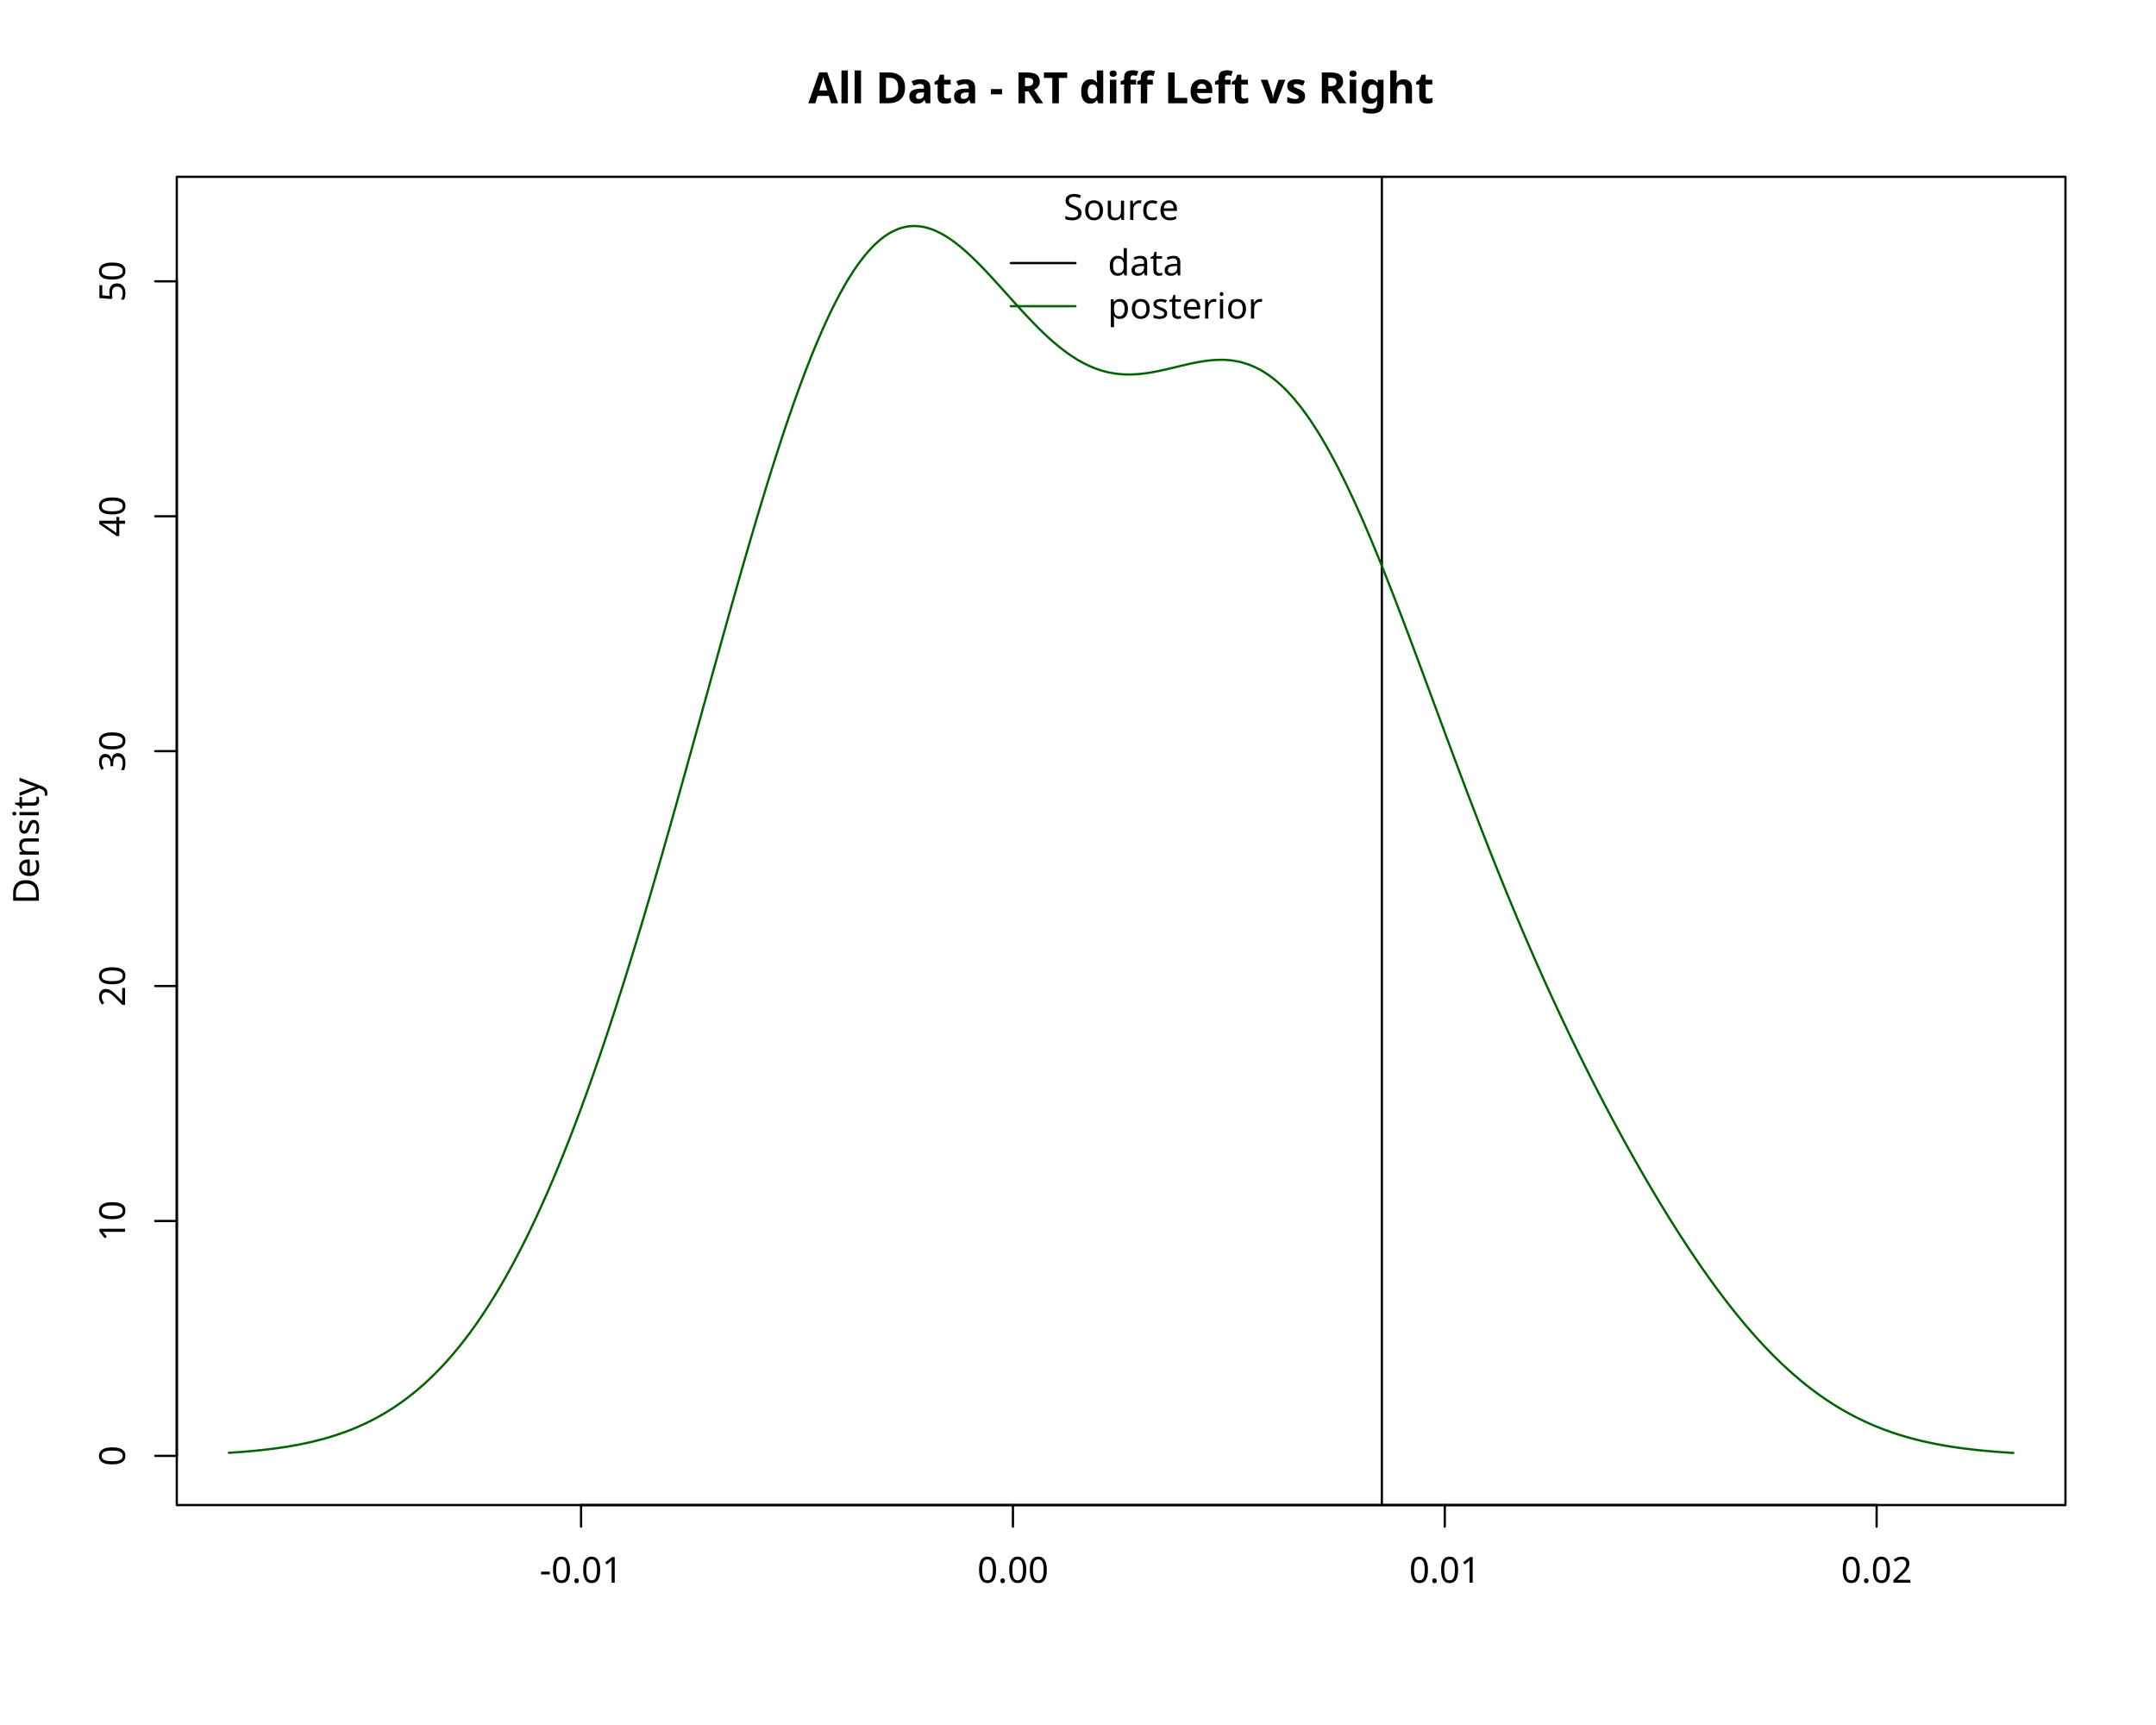
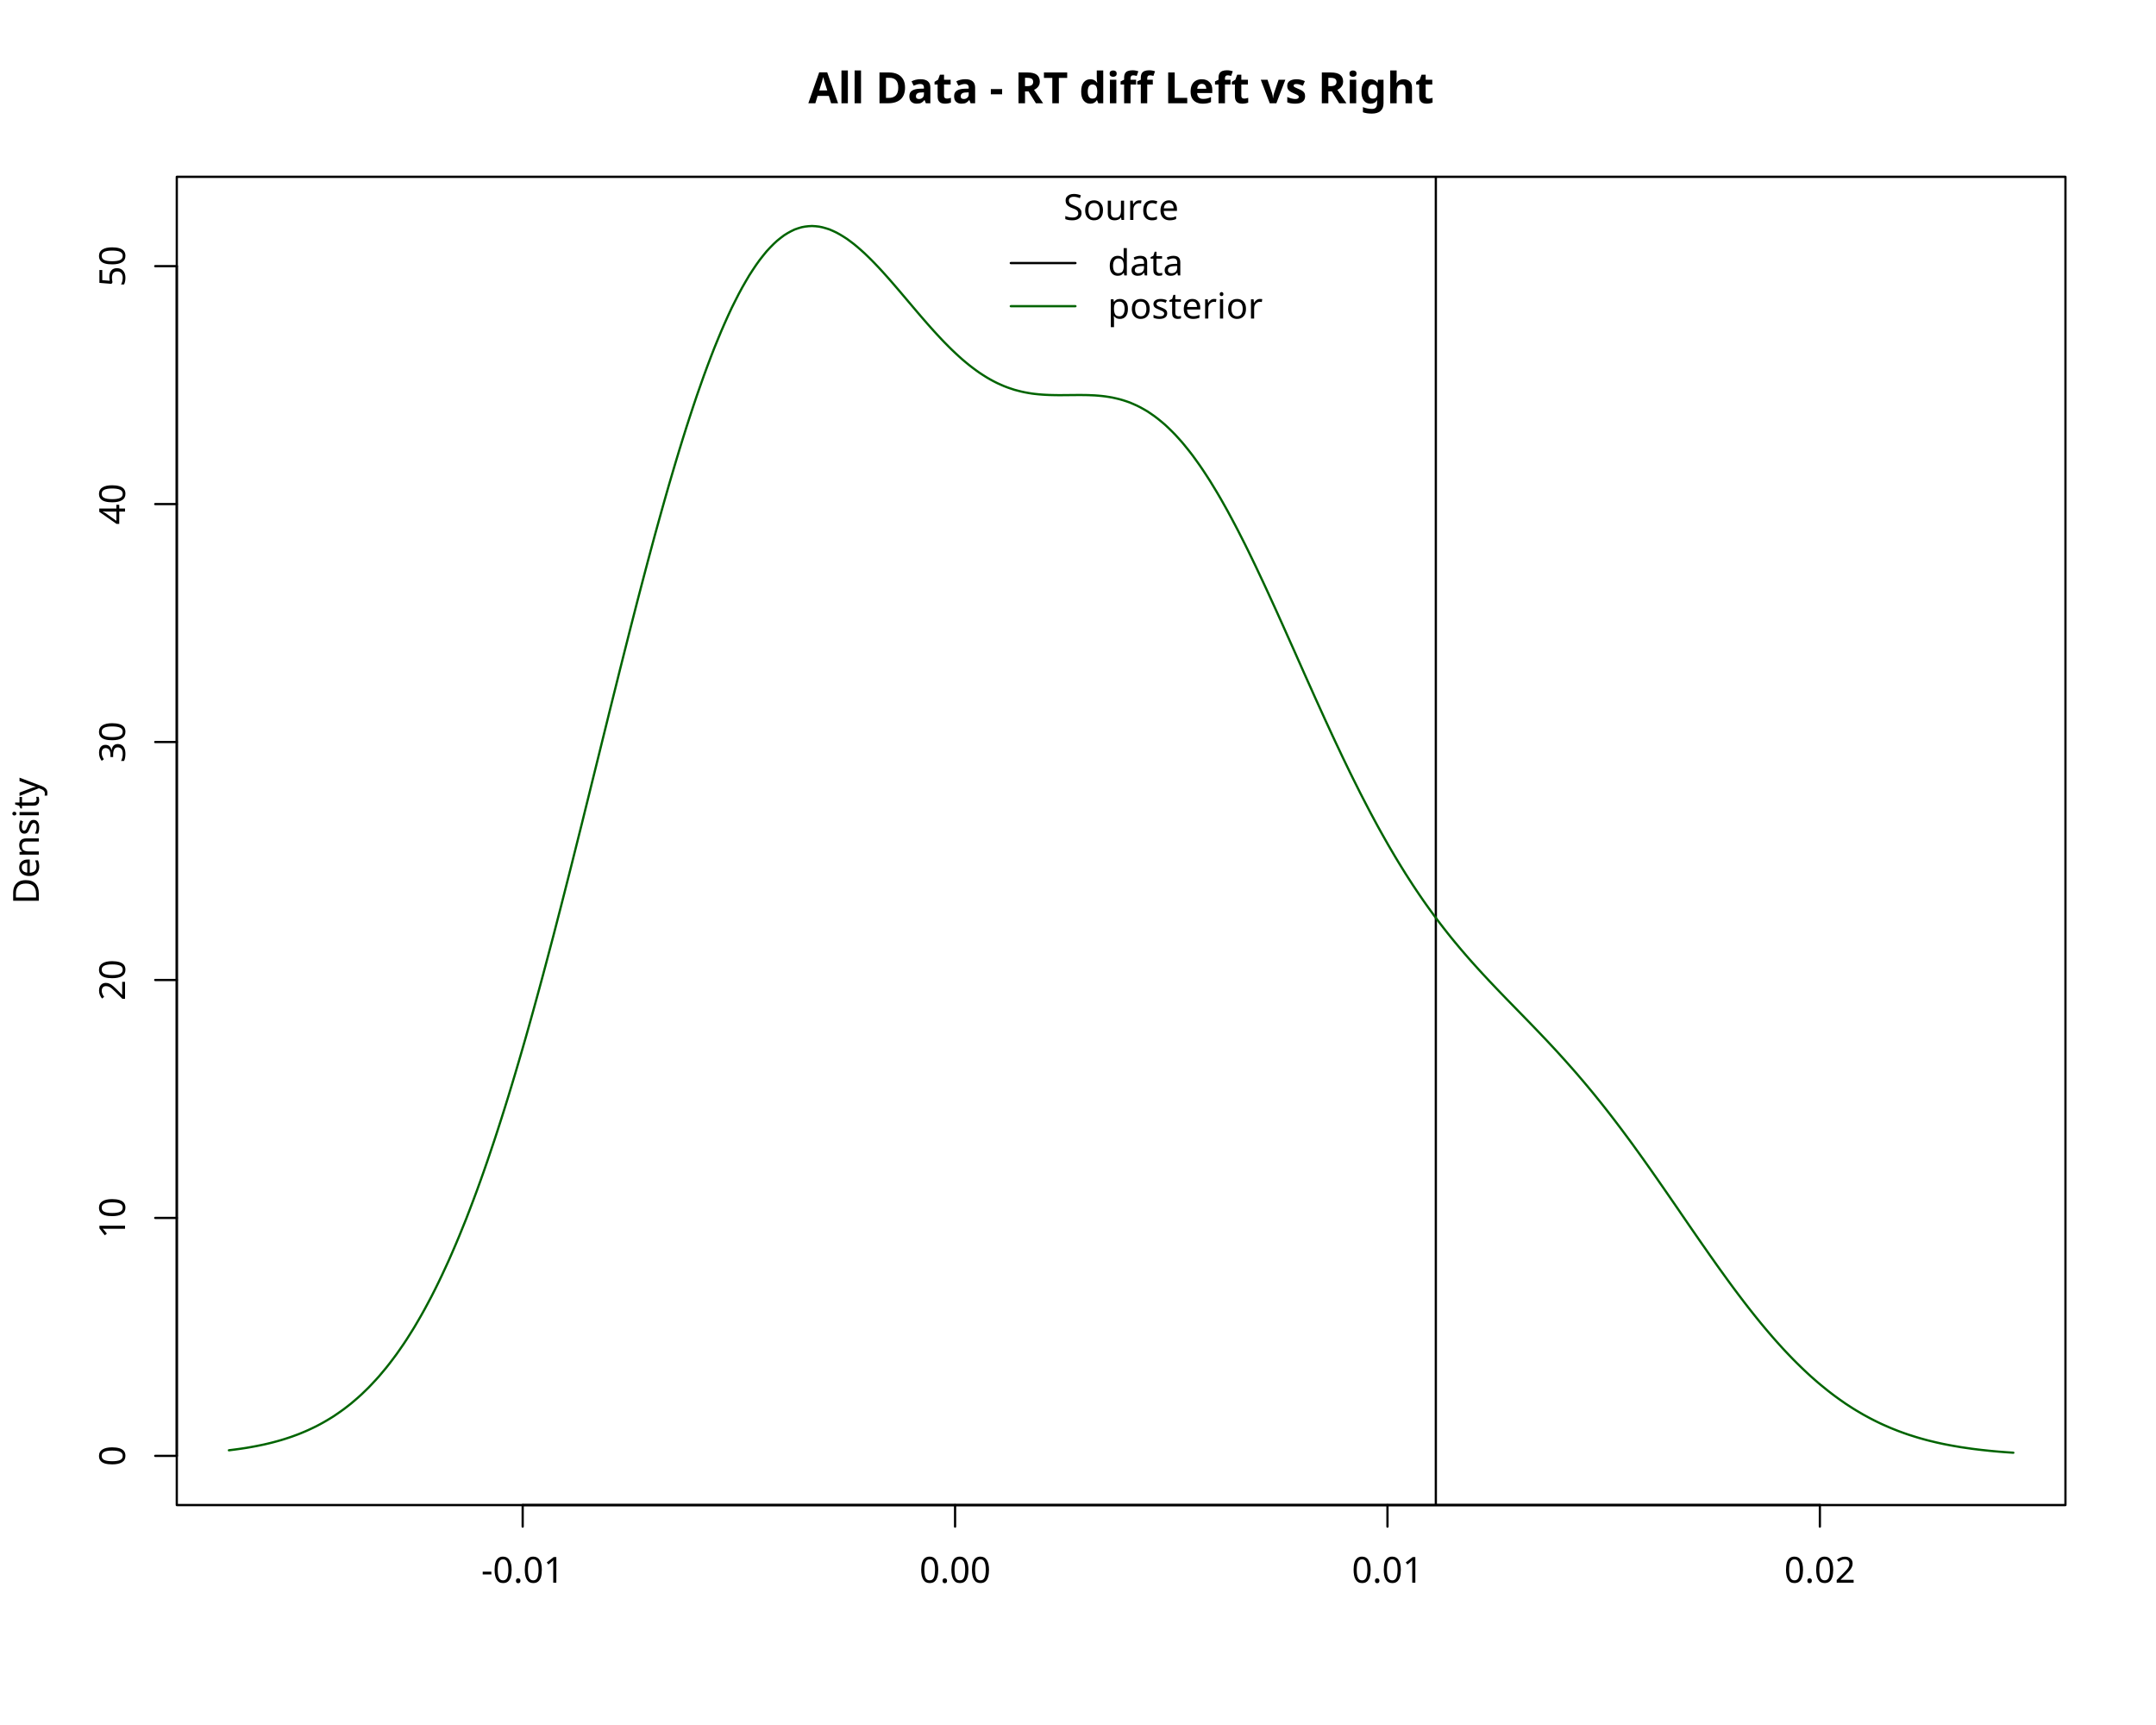
<svg xmlns="http://www.w3.org/2000/svg" class="svglite" data-engine-version="2.0" width="720.00pt" height="576.00pt" viewBox="0 0 720.00 576.00">
  <defs>
    <style type="text/css">
    .svglite line, .svglite polyline, .svglite polygon, .svglite path, .svglite rect, .svglite circle {
      fill: none;
      stroke: #000000;
      stroke-linecap: round;
      stroke-linejoin: round;
      stroke-miterlimit: 10.00;
    }
  </style>
  </defs>
  <rect width="100%" height="100%" style="stroke: none; fill: #FFFFFF;" />
  <defs>
    <clipPath id="cpMC4wMHw3MjAuMDB8MC4wMHw1NzYuMDA=">
      <rect x="0.00" y="0.00" width="720.00" height="576.00" />
    </clipPath>
  </defs>
  <g clip-path="url(#cpMC4wMHw3MjAuMDB8MC4wMHw1NzYuMDA=)">
-     <line x1="194.05" y1="502.56" x2="626.70" y2="502.56" style="stroke-width: 0.75;" />
-     <line x1="194.05" y1="502.56" x2="194.05" y2="509.76" style="stroke-width: 0.75;" />
-     <line x1="338.27" y1="502.56" x2="338.27" y2="509.76" style="stroke-width: 0.75;" />
-     <line x1="482.49" y1="502.56" x2="482.49" y2="509.76" style="stroke-width: 0.75;" />
-     <line x1="626.70" y1="502.56" x2="626.70" y2="509.76" style="stroke-width: 0.75;" />
-     <text x="194.05" y="528.48" text-anchor="middle" style="font-size: 12.00px; font-family: sans;" textLength="27.35px" lengthAdjust="spacingAndGlyphs">-0.01</text>
-     <text x="338.27" y="528.48" text-anchor="middle" style="font-size: 12.00px; font-family: sans;" textLength="23.36px" lengthAdjust="spacingAndGlyphs">0.00</text>
-     <text x="482.49" y="528.48" text-anchor="middle" style="font-size: 12.00px; font-family: sans;" textLength="23.36px" lengthAdjust="spacingAndGlyphs">0.01</text>
-     <text x="626.70" y="528.48" text-anchor="middle" style="font-size: 12.00px; font-family: sans;" textLength="23.36px" lengthAdjust="spacingAndGlyphs">0.02</text>
-     <line x1="59.04" y1="486.13" x2="59.04" y2="93.94" style="stroke-width: 0.75;" />
+     <line x1="174.55" y1="502.56" x2="607.75" y2="502.56" style="stroke-width: 0.75;" />
+     <line x1="174.55" y1="502.56" x2="174.55" y2="509.76" style="stroke-width: 0.75;" />
+     <line x1="318.95" y1="502.56" x2="318.95" y2="509.76" style="stroke-width: 0.75;" />
+     <line x1="463.35" y1="502.56" x2="463.35" y2="509.76" style="stroke-width: 0.75;" />
+     <line x1="607.75" y1="502.56" x2="607.75" y2="509.76" style="stroke-width: 0.75;" />
+     <text x="174.55" y="528.48" text-anchor="middle" style="font-size: 12.00px; font-family: sans;" textLength="27.35px" lengthAdjust="spacingAndGlyphs">-0.01</text>
+     <text x="318.95" y="528.48" text-anchor="middle" style="font-size: 12.00px; font-family: sans;" textLength="23.36px" lengthAdjust="spacingAndGlyphs">0.00</text>
+     <text x="463.35" y="528.48" text-anchor="middle" style="font-size: 12.00px; font-family: sans;" textLength="23.36px" lengthAdjust="spacingAndGlyphs">0.01</text>
+     <text x="607.75" y="528.48" text-anchor="middle" style="font-size: 12.00px; font-family: sans;" textLength="23.36px" lengthAdjust="spacingAndGlyphs">0.02</text>
+     <line x1="59.04" y1="486.13" x2="59.04" y2="88.87" style="stroke-width: 0.75;" />
    <line x1="59.04" y1="486.13" x2="51.84" y2="486.13" style="stroke-width: 0.75;" />
-     <line x1="59.04" y1="407.70" x2="51.84" y2="407.70" style="stroke-width: 0.75;" />
-     <line x1="59.04" y1="329.26" x2="51.84" y2="329.26" style="stroke-width: 0.75;" />
-     <line x1="59.04" y1="250.82" x2="51.84" y2="250.82" style="stroke-width: 0.75;" />
-     <line x1="59.04" y1="172.38" x2="51.84" y2="172.38" style="stroke-width: 0.75;" />
-     <line x1="59.04" y1="93.94" x2="51.84" y2="93.94" style="stroke-width: 0.75;" />
+     <line x1="59.04" y1="406.68" x2="51.84" y2="406.68" style="stroke-width: 0.75;" />
+     <line x1="59.04" y1="327.23" x2="51.84" y2="327.23" style="stroke-width: 0.75;" />
+     <line x1="59.04" y1="247.77" x2="51.84" y2="247.77" style="stroke-width: 0.75;" />
+     <line x1="59.04" y1="168.32" x2="51.84" y2="168.32" style="stroke-width: 0.75;" />
+     <line x1="59.04" y1="88.87" x2="51.84" y2="88.87" style="stroke-width: 0.75;" />
    <text transform="translate(41.76,486.13) rotate(-90)" text-anchor="middle" style="font-size: 12.00px; font-family: sans;" textLength="6.67px" lengthAdjust="spacingAndGlyphs">0</text>
-     <text transform="translate(41.76,407.70) rotate(-90)" text-anchor="middle" style="font-size: 12.00px; font-family: sans;" textLength="13.35px" lengthAdjust="spacingAndGlyphs">10</text>
-     <text transform="translate(41.76,329.26) rotate(-90)" text-anchor="middle" style="font-size: 12.00px; font-family: sans;" textLength="13.35px" lengthAdjust="spacingAndGlyphs">20</text>
-     <text transform="translate(41.76,250.82) rotate(-90)" text-anchor="middle" style="font-size: 12.00px; font-family: sans;" textLength="13.35px" lengthAdjust="spacingAndGlyphs">30</text>
-     <text transform="translate(41.76,172.38) rotate(-90)" text-anchor="middle" style="font-size: 12.00px; font-family: sans;" textLength="13.35px" lengthAdjust="spacingAndGlyphs">40</text>
-     <text transform="translate(41.76,93.94) rotate(-90)" text-anchor="middle" style="font-size: 12.00px; font-family: sans;" textLength="13.35px" lengthAdjust="spacingAndGlyphs">50</text>
+     <text transform="translate(41.76,406.68) rotate(-90)" text-anchor="middle" style="font-size: 12.00px; font-family: sans;" textLength="13.35px" lengthAdjust="spacingAndGlyphs">10</text>
+     <text transform="translate(41.76,327.23) rotate(-90)" text-anchor="middle" style="font-size: 12.00px; font-family: sans;" textLength="13.35px" lengthAdjust="spacingAndGlyphs">20</text>
+     <text transform="translate(41.76,247.77) rotate(-90)" text-anchor="middle" style="font-size: 12.00px; font-family: sans;" textLength="13.35px" lengthAdjust="spacingAndGlyphs">30</text>
+     <text transform="translate(41.76,168.32) rotate(-90)" text-anchor="middle" style="font-size: 12.00px; font-family: sans;" textLength="13.35px" lengthAdjust="spacingAndGlyphs">40</text>
+     <text transform="translate(41.76,88.87) rotate(-90)" text-anchor="middle" style="font-size: 12.00px; font-family: sans;" textLength="13.35px" lengthAdjust="spacingAndGlyphs">50</text>
    <polygon points="59.04,502.56 689.76,502.56 689.76,59.04 59.04,59.04 " style="stroke-width: 0.75; fill: none;" />
    <text x="374.40" y="34.48" text-anchor="middle" style="font-size: 14.40px; font-weight: bold; font-family: sans;" textLength="189.67px" lengthAdjust="spacingAndGlyphs">All Data - RT diff Left vs Right</text>
    <text x="374.40" y="557.28" text-anchor="middle" style="font-size: 12.00px; font-family: sans;" textLength="3.33px" lengthAdjust="spacingAndGlyphs"> </text>
    <text transform="translate(12.96,280.80) rotate(-90)" text-anchor="middle" style="font-size: 12.00px; font-family: sans;" textLength="40.02px" lengthAdjust="spacingAndGlyphs">Density</text>
  </g>
  <defs>
    <clipPath id="cpNTkuMDR8Njg5Ljc2fDU5LjA0fDUwMi41Ng==">
      <rect x="59.04" y="59.04" width="630.72" height="443.52" />
    </clipPath>
  </defs>
  <g clip-path="url(#cpNTkuMDR8Njg5Ljc2fDU5LjA0fDUwMi41Ng==)">
-     <line x1="461.47" y1="502.56" x2="461.47" y2="59.04" style="stroke-width: 0.75;" />
-     <polyline points="76.44,485.10 77.61,485.03 78.77,484.95 79.94,484.87 81.11,484.78 82.27,484.68 83.44,484.58 84.60,484.48 85.77,484.36 86.94,484.24 88.10,484.12 89.27,483.98 90.43,483.84 91.60,483.69 92.77,483.53 93.93,483.36 95.10,483.19 96.27,483.00 97.43,482.80 98.60,482.59 99.76,482.38 100.93,482.14 102.10,481.90 103.26,481.64 104.43,481.38 105.60,481.09 106.76,480.79 107.93,480.49 109.09,480.16 110.26,479.81 111.43,479.45 112.59,479.07 113.76,478.68 114.92,478.26 116.09,477.83 117.26,477.38 118.42,476.91 119.59,476.42 120.76,475.89 121.92,475.36 123.09,474.80 124.25,474.21 125.42,473.60 126.59,472.96 127.75,472.30 128.92,471.61 130.09,470.89 131.25,470.15 132.42,469.37 133.58,468.57 134.75,467.73 135.92,466.87 137.08,465.97 138.25,465.03 139.41,464.08 140.58,463.07 141.75,462.04 142.91,460.97 144.08,459.86 145.25,458.72 146.41,457.53 147.58,456.31 148.74,455.05 149.91,453.74 151.08,452.41 152.24,451.02 153.41,449.60 154.57,448.13 155.74,446.61 156.91,445.07 158.07,443.45 159.24,441.82 160.41,440.12 161.57,438.38 162.74,436.60 163.90,434.76 165.07,432.89 166.24,430.96 167.40,428.98 168.57,426.96 169.74,424.88 170.90,422.77 172.07,420.58 173.23,418.36 174.40,416.09 175.57,413.76 176.73,411.40 177.90,408.95 179.06,406.48 180.23,403.95 181.40,401.36 182.56,398.75 183.73,396.05 184.90,393.32 186.06,390.53 187.23,387.69 188.39,384.82 189.56,381.86 190.73,378.89 191.89,375.84 193.06,372.75 194.23,369.63 195.39,366.43 196.56,363.20 197.72,359.91 198.89,356.58 200.06,353.21 201.22,349.78 202.39,346.33 203.55,342.81 204.72,339.25 205.89,335.66 207.05,332.01 208.22,328.34 209.39,324.61 210.55,320.85 211.72,317.06 212.88,313.22 214.05,309.36 215.22,305.45 216.38,301.52 217.55,297.55 218.71,293.55 219.88,289.53 221.05,285.47 222.21,281.40 223.38,277.30 224.55,273.18 225.71,269.05 226.88,264.89 228.04,260.72 229.21,256.54 230.38,252.34 231.54,248.14 232.71,243.93 233.88,239.71 235.04,235.49 236.21,231.28 237.37,227.06 238.54,222.85 239.71,218.65 240.87,214.46 242.04,210.28 243.20,206.12 244.37,201.98 245.54,197.85 246.70,193.76 247.87,189.68 249.04,185.64 250.20,181.64 251.37,177.65 252.53,173.73 253.70,169.83 254.87,165.98 256.03,162.18 257.20,158.42 258.37,154.73 259.53,151.08 260.70,147.50 261.86,143.98 263.03,140.51 264.20,137.13 265.36,133.79 266.53,130.55 267.69,127.38 268.86,124.27 270.03,121.27 271.19,118.31 272.36,115.48 273.53,112.71 274.69,110.03 275.86,107.46 277.02,104.94 278.19,102.57 279.36,100.26 280.52,98.06 281.69,95.96 282.85,93.93 284.02,92.06 285.19,90.24 286.35,88.55 287.52,86.97 288.69,85.45 289.85,84.10 291.02,82.80 292.18,81.64 293.35,80.57 294.52,79.59 295.68,78.75 296.85,77.96 298.02,77.33 299.18,76.77 300.35,76.31 301.51,75.97 302.68,75.68 303.85,75.54 305.01,75.47 306.18,75.49 307.34,75.61 308.51,75.78 309.68,76.09 310.84,76.44 312.01,76.89 313.18,77.42 314.34,77.99 315.51,78.67 316.67,79.39 317.84,80.19 319.01,81.05 320.17,81.95 321.34,82.92 322.50,83.92 323.67,84.99 324.84,86.09 326.00,87.22 327.17,88.39 328.34,89.59 329.50,90.82 330.67,92.06 331.83,93.33 333.00,94.61 334.17,95.90 335.33,97.20 336.50,98.50 337.67,99.80 338.83,101.09 340.00,102.38 341.16,103.65 342.33,104.91 343.50,106.15 344.66,107.37 345.83,108.57 346.99,109.73 348.16,110.88 349.33,111.98 350.49,113.05 351.66,114.09 352.83,115.07 353.99,116.03 355.16,116.93 356.32,117.80 357.49,118.62 358.66,119.38 359.82,120.12 360.99,120.78 362.16,121.40 363.32,121.98 364.49,122.49 365.65,122.98 366.82,123.39 367.99,123.76 369.15,124.09 370.32,124.35 371.48,124.59 372.65,124.76 373.82,124.90 374.98,124.99 376.15,125.03 377.32,125.05 378.48,125.01 379.65,124.95 380.81,124.85 381.98,124.72 383.15,124.57 384.31,124.38 385.48,124.18 386.64,123.95 387.81,123.70 388.98,123.45 390.14,123.17 391.31,122.90 392.48,122.62 393.64,122.34 394.81,122.06 395.97,121.79 397.14,121.52 398.31,121.27 399.47,121.04 400.64,120.82 401.81,120.64 402.97,120.46 404.14,120.34 405.30,120.23 406.47,120.17 407.64,120.15 408.80,120.15 409.97,120.23 411.13,120.33 412.30,120.50 413.47,120.72 414.63,120.98 415.80,121.33 416.97,121.71 418.13,122.17 419.30,122.69 420.46,123.27 421.63,123.94 422.80,124.65 423.96,125.46 425.13,126.33 426.30,127.27 427.46,128.30 428.63,129.37 429.79,130.56 430.96,131.80 432.13,133.12 433.29,134.53 434.46,135.98 435.62,137.56 436.79,139.18 437.96,140.88 439.12,142.66 440.29,144.49 441.46,146.43 442.62,148.41 443.79,150.48 444.95,152.61 446.12,154.79 447.29,157.07 448.45,159.39 449.62,161.78 450.78,164.22 451.95,166.72 453.12,169.29 454.28,171.88 455.45,174.55 456.62,177.26 457.78,180.01 458.95,182.81 460.11,185.64 461.28,188.52 462.45,191.43 463.61,194.38 464.78,197.36 465.95,200.35 467.11,203.39 468.28,206.44 469.44,209.51 470.61,212.60 471.78,215.70 472.94,218.83 474.11,221.96 475.27,225.09 476.44,228.24 477.61,231.39 478.77,234.54 479.94,237.69 481.11,240.84 482.27,243.99 483.44,247.13 484.60,250.26 485.77,253.39 486.94,256.50 488.10,259.60 489.27,262.70 490.43,265.77 491.60,268.83 492.77,271.87 493.93,274.89 495.10,277.90 496.27,280.88 497.43,283.86 498.60,286.79 499.76,289.72 500.93,292.62 502.10,295.50 503.26,298.36 504.43,301.18 505.60,303.99 506.76,306.78 507.93,309.53 509.09,312.28 510.26,314.98 511.43,317.67 512.59,320.34 513.76,322.97 514.92,325.60 516.09,328.18 517.26,330.76 518.42,333.30 519.59,335.82 520.76,338.33 521.92,340.80 523.09,343.26 524.25,345.69 525.42,348.10 526.59,350.50 527.75,352.86 528.92,355.22 530.09,357.54 531.25,359.85 532.42,362.14 533.58,364.41 534.75,366.66 535.92,368.89 537.08,371.10 538.25,373.30 539.41,375.47 540.58,377.63 541.75,379.76 542.91,381.88 544.08,383.98 545.25,386.06 546.41,388.13 547.58,390.17 548.74,392.19 549.91,394.20 551.08,396.19 552.24,398.16 553.41,400.11 554.57,402.04 555.74,403.95 556.91,405.85 558.07,407.72 559.24,409.57 560.41,411.41 561.57,413.22 562.74,415.01 563.90,416.78 565.07,418.53 566.24,420.27 567.40,421.97 568.57,423.65 569.74,425.32 570.90,426.95 572.07,428.58 573.23,430.16 574.40,431.73 575.57,433.28 576.73,434.80 577.90,436.30 579.06,437.77 580.23,439.22 581.40,440.64 582.56,442.04 583.73,443.41 584.90,444.76 586.06,446.08 587.23,447.37 588.39,448.64 589.56,449.89 590.73,451.10 591.89,452.30 593.06,453.46 594.23,454.59 595.39,455.71 596.56,456.79 597.72,457.86 598.89,458.88 600.06,459.89 601.22,460.88 602.39,461.83 603.55,462.77 604.72,463.67 605.89,464.55 607.05,465.40 608.22,466.23 609.39,467.05 610.55,467.82 611.72,468.58 612.88,469.32 614.05,470.03 615.22,470.72 616.38,471.38 617.55,472.03 618.71,472.65 619.88,473.25 621.05,473.84 622.21,474.39 623.38,474.94 624.55,475.46 625.71,475.96 626.88,476.44 628.04,476.90 629.21,477.36 630.38,477.78 631.54,478.19 632.71,478.59 633.88,478.97 635.04,479.33 636.21,479.68 637.37,480.01 638.54,480.33 639.71,480.64 640.87,480.93 642.04,481.21 643.20,481.47 644.37,481.73 645.54,481.97 646.70,482.20 647.87,482.42 649.04,482.63 650.20,482.83 651.37,483.02 652.53,483.20 653.70,483.37 654.87,483.53 656.03,483.69 657.20,483.83 658.37,483.97 659.53,484.10 660.70,484.23 661.86,484.34 663.03,484.46 664.20,484.56 665.36,484.66 666.53,484.76 667.69,484.84 668.86,484.93 670.03,485.00 671.19,485.08 672.36,485.15 " style="stroke-width: 0.75; stroke: #006400;" />
+     <line x1="479.50" y1="502.56" x2="479.50" y2="59.04" style="stroke-width: 0.75;" />
+     <polyline points="76.44,484.27 77.61,484.12 78.77,483.97 79.94,483.81 81.11,483.64 82.27,483.46 83.44,483.26 84.60,483.05 85.77,482.83 86.94,482.59 88.10,482.35 89.27,482.08 90.43,481.80 91.60,481.50 92.77,481.18 93.93,480.85 95.10,480.49 96.27,480.11 97.43,479.72 98.60,479.29 99.76,478.86 100.93,478.38 102.10,477.89 103.26,477.37 104.43,476.82 105.60,476.25 106.76,475.64 107.93,475.00 109.09,474.33 110.26,473.63 111.43,472.90 112.59,472.11 113.76,471.30 114.92,470.46 116.09,469.56 117.26,468.64 118.42,467.65 119.59,466.64 120.76,465.58 121.92,464.46 123.09,463.32 124.25,462.10 125.42,460.85 126.59,459.55 127.75,458.17 128.92,456.77 130.09,455.29 131.25,453.76 132.42,452.19 133.58,450.53 134.75,448.84 135.92,447.07 137.08,445.23 138.25,443.36 139.41,441.39 140.58,439.37 141.75,437.28 142.91,435.12 144.08,432.92 145.25,430.61 146.41,428.26 147.58,425.82 148.74,423.32 149.91,420.77 151.08,418.10 152.24,415.40 153.41,412.61 154.57,409.74 155.74,406.84 156.91,403.81 158.07,400.75 159.24,397.61 160.41,394.38 161.57,391.11 162.74,387.74 163.90,384.31 165.07,380.83 166.24,377.25 167.40,373.64 168.57,369.93 169.74,366.17 170.90,362.35 172.07,358.45 173.23,354.52 174.40,350.50 175.57,346.44 176.73,342.33 177.90,338.14 179.06,333.93 180.23,329.65 181.40,325.32 182.56,320.96 183.73,316.54 184.90,312.10 186.06,307.60 187.23,303.08 188.39,298.53 189.56,293.93 190.73,289.32 191.89,284.68 193.06,280.01 194.23,275.34 195.39,270.64 196.56,265.93 197.72,261.22 198.89,256.50 200.06,251.77 201.22,247.05 202.39,242.33 203.55,237.62 204.72,232.92 205.89,228.24 207.05,223.57 208.22,218.93 209.39,214.30 210.55,209.71 211.72,205.14 212.88,200.62 214.05,196.14 215.22,191.68 216.38,187.29 217.55,182.93 218.71,178.63 219.88,174.39 221.05,170.18 222.21,166.07 223.38,161.99 224.55,158.00 225.71,154.08 226.88,150.21 228.04,146.45 229.21,142.73 230.38,139.12 231.54,135.59 232.71,132.11 233.88,128.78 235.04,125.49 236.21,122.31 237.37,119.24 238.54,116.22 239.71,113.36 240.87,110.56 242.04,107.87 243.20,105.29 244.37,102.78 245.54,100.44 246.70,98.16 247.87,95.99 249.04,93.95 250.20,91.98 251.37,90.17 252.53,88.44 253.70,86.81 254.87,85.32 256.03,83.90 257.20,82.64 258.37,81.46 259.53,80.38 260.70,79.44 261.86,78.57 263.03,77.84 264.20,77.20 265.36,76.64 266.53,76.23 267.69,75.88 268.86,75.66 270.03,75.53 271.19,75.47 272.36,75.54 273.53,75.67 274.69,75.91 275.86,76.24 277.02,76.61 278.19,77.12 279.36,77.67 280.52,78.31 281.69,79.02 282.85,79.77 284.02,80.63 285.19,81.52 286.35,82.48 287.52,83.50 288.69,84.55 289.85,85.67 291.02,86.82 292.18,88.01 293.35,89.24 294.52,90.50 295.68,91.79 296.85,93.10 298.02,94.44 299.18,95.79 300.35,97.15 301.51,98.52 302.68,99.90 303.85,101.28 305.01,102.65 306.18,104.03 307.34,105.39 308.51,106.74 309.68,108.08 310.84,109.39 312.01,110.69 313.18,111.96 314.34,113.21 315.51,114.43 316.67,115.60 317.84,116.76 319.01,117.87 320.17,118.94 321.34,119.99 322.50,120.97 323.67,121.93 324.84,122.83 326.00,123.69 327.17,124.52 328.34,125.28 329.50,126.01 330.67,126.69 331.83,127.32 333.00,127.91 334.17,128.44 335.33,128.94 336.50,129.39 337.67,129.79 338.83,130.17 340.00,130.48 341.16,130.77 342.33,131.02 343.50,131.23 344.66,131.42 345.83,131.56 346.99,131.68 348.16,131.77 349.33,131.84 350.49,131.89 351.66,131.92 352.83,131.94 353.99,131.95 355.16,131.94 356.32,131.93 357.49,131.92 358.66,131.91 359.82,131.90 360.99,131.90 362.16,131.91 363.32,131.93 364.49,131.98 365.65,132.03 366.82,132.12 367.99,132.23 369.15,132.37 370.32,132.55 371.48,132.75 372.65,133.01 373.82,133.29 374.98,133.62 376.15,134.00 377.32,134.41 378.48,134.91 379.65,135.43 380.81,136.01 381.98,136.66 383.15,137.34 384.31,138.12 385.48,138.93 386.64,139.81 387.81,140.76 388.98,141.75 390.14,142.83 391.31,143.97 392.48,145.16 393.64,146.44 394.81,147.75 395.97,149.16 397.14,150.62 398.31,152.13 399.47,153.73 400.64,155.37 401.81,157.09 402.97,158.86 404.14,160.68 405.30,162.58 406.47,164.51 407.64,166.51 408.80,168.56 409.97,170.65 411.13,172.81 412.30,175.00 413.47,177.24 414.63,179.52 415.80,181.83 416.97,184.20 418.13,186.59 419.30,189.02 420.46,191.48 421.63,193.96 422.80,196.47 423.96,199.00 425.13,201.55 426.30,204.12 427.46,206.70 428.63,209.30 429.79,211.90 430.96,214.52 432.13,217.13 433.29,219.75 434.46,222.37 435.62,224.99 436.79,227.60 437.96,230.20 439.12,232.80 440.29,235.38 441.46,237.95 442.62,240.51 443.79,243.04 444.95,245.56 446.12,248.06 447.29,250.53 448.45,252.99 449.62,255.41 450.78,257.81 451.95,260.18 453.12,262.52 454.28,264.84 455.45,267.11 456.62,269.36 457.78,271.58 458.95,273.76 460.11,275.91 461.28,278.02 462.45,280.10 463.61,282.14 464.78,284.14 465.95,286.13 467.11,288.05 468.28,289.95 469.44,291.82 470.61,293.64 471.78,295.45 472.94,297.20 474.11,298.93 475.27,300.62 476.44,302.28 477.61,303.91 478.77,305.50 479.94,307.07 481.11,308.61 482.27,310.11 483.44,311.60 484.60,313.05 485.77,314.48 486.94,315.88 488.10,317.26 489.27,318.62 490.43,319.96 491.60,321.28 492.77,322.58 493.93,323.86 495.10,325.14 496.27,326.39 497.43,327.64 498.60,328.87 499.76,330.09 500.93,331.31 502.10,332.52 503.26,333.72 504.43,334.92 505.60,336.12 506.76,337.31 507.93,338.51 509.09,339.70 510.26,340.90 511.43,342.11 512.59,343.31 513.76,344.53 514.92,345.75 516.09,346.97 517.26,348.22 518.42,349.46 519.59,350.72 520.76,352.00 521.92,353.28 523.09,354.58 524.25,355.89 525.42,357.21 526.59,358.55 527.75,359.91 528.92,361.28 530.09,362.67 531.25,364.07 532.42,365.49 533.58,366.93 534.75,368.38 535.92,369.86 537.08,371.34 538.25,372.85 539.41,374.36 540.58,375.90 541.75,377.45 542.91,379.01 544.08,380.59 545.25,382.18 546.41,383.79 547.58,385.41 548.74,387.03 549.91,388.68 551.08,390.33 552.24,391.99 553.41,393.66 554.57,395.33 555.74,397.01 556.91,398.70 558.07,400.39 559.24,402.08 560.41,403.78 561.57,405.48 562.74,407.18 563.90,408.87 565.07,410.57 566.24,412.26 567.40,413.94 568.57,415.62 569.74,417.29 570.90,418.96 572.07,420.61 573.23,422.26 574.40,423.89 575.57,425.51 576.73,427.12 577.90,428.72 579.06,430.29 580.23,431.85 581.40,433.40 582.56,434.92 583.73,436.43 584.90,437.92 586.06,439.38 587.23,440.83 588.39,442.25 589.56,443.65 590.73,445.03 591.89,446.38 593.06,447.71 594.23,449.01 595.39,450.29 596.56,451.54 597.72,452.76 598.89,453.97 600.06,455.14 601.22,456.28 602.39,457.40 603.55,458.49 604.72,459.57 605.89,460.60 607.05,461.61 608.22,462.59 609.39,463.54 610.55,464.48 611.72,465.38 612.88,466.25 614.05,467.10 615.22,467.92 616.38,468.73 617.55,469.49 618.71,470.24 619.88,470.96 621.05,471.65 622.21,472.33 623.38,472.97 624.55,473.60 625.71,474.20 626.88,474.78 628.04,475.34 629.21,475.87 630.38,476.38 631.54,476.88 632.71,477.35 633.88,477.81 635.04,478.24 636.21,478.66 637.37,479.06 638.54,479.43 639.71,479.80 640.87,480.15 642.04,480.48 643.20,480.80 644.37,481.10 645.54,481.38 646.70,481.66 647.87,481.92 649.04,482.17 650.20,482.40 651.37,482.62 652.53,482.83 653.70,483.03 654.87,483.23 656.03,483.40 657.20,483.57 658.37,483.74 659.53,483.89 660.70,484.03 661.86,484.17 663.03,484.29 664.20,484.42 665.36,484.53 666.53,484.64 667.69,484.74 668.86,484.83 670.03,484.92 671.19,485.00 672.36,485.08 " style="stroke-width: 0.75; stroke: #006400;" />
    <line x1="337.55" y1="87.84" x2="359.15" y2="87.84" style="stroke-width: 0.75;" />
    <line x1="337.55" y1="102.24" x2="359.15" y2="102.24" style="stroke-width: 0.75; stroke: #006400;" />
    <text x="374.40" y="73.44" text-anchor="middle" style="font-size: 12.00px; font-family: sans;" textLength="38.03px" lengthAdjust="spacingAndGlyphs">Source</text>
    <text x="369.95" y="91.97" style="font-size: 12.00px; font-family: sans;" textLength="23.36px" lengthAdjust="spacingAndGlyphs">data</text>
    <text x="369.95" y="106.37" style="font-size: 12.00px; font-family: sans;" textLength="46.69px" lengthAdjust="spacingAndGlyphs">posterior</text>
  </g>
</svg>
